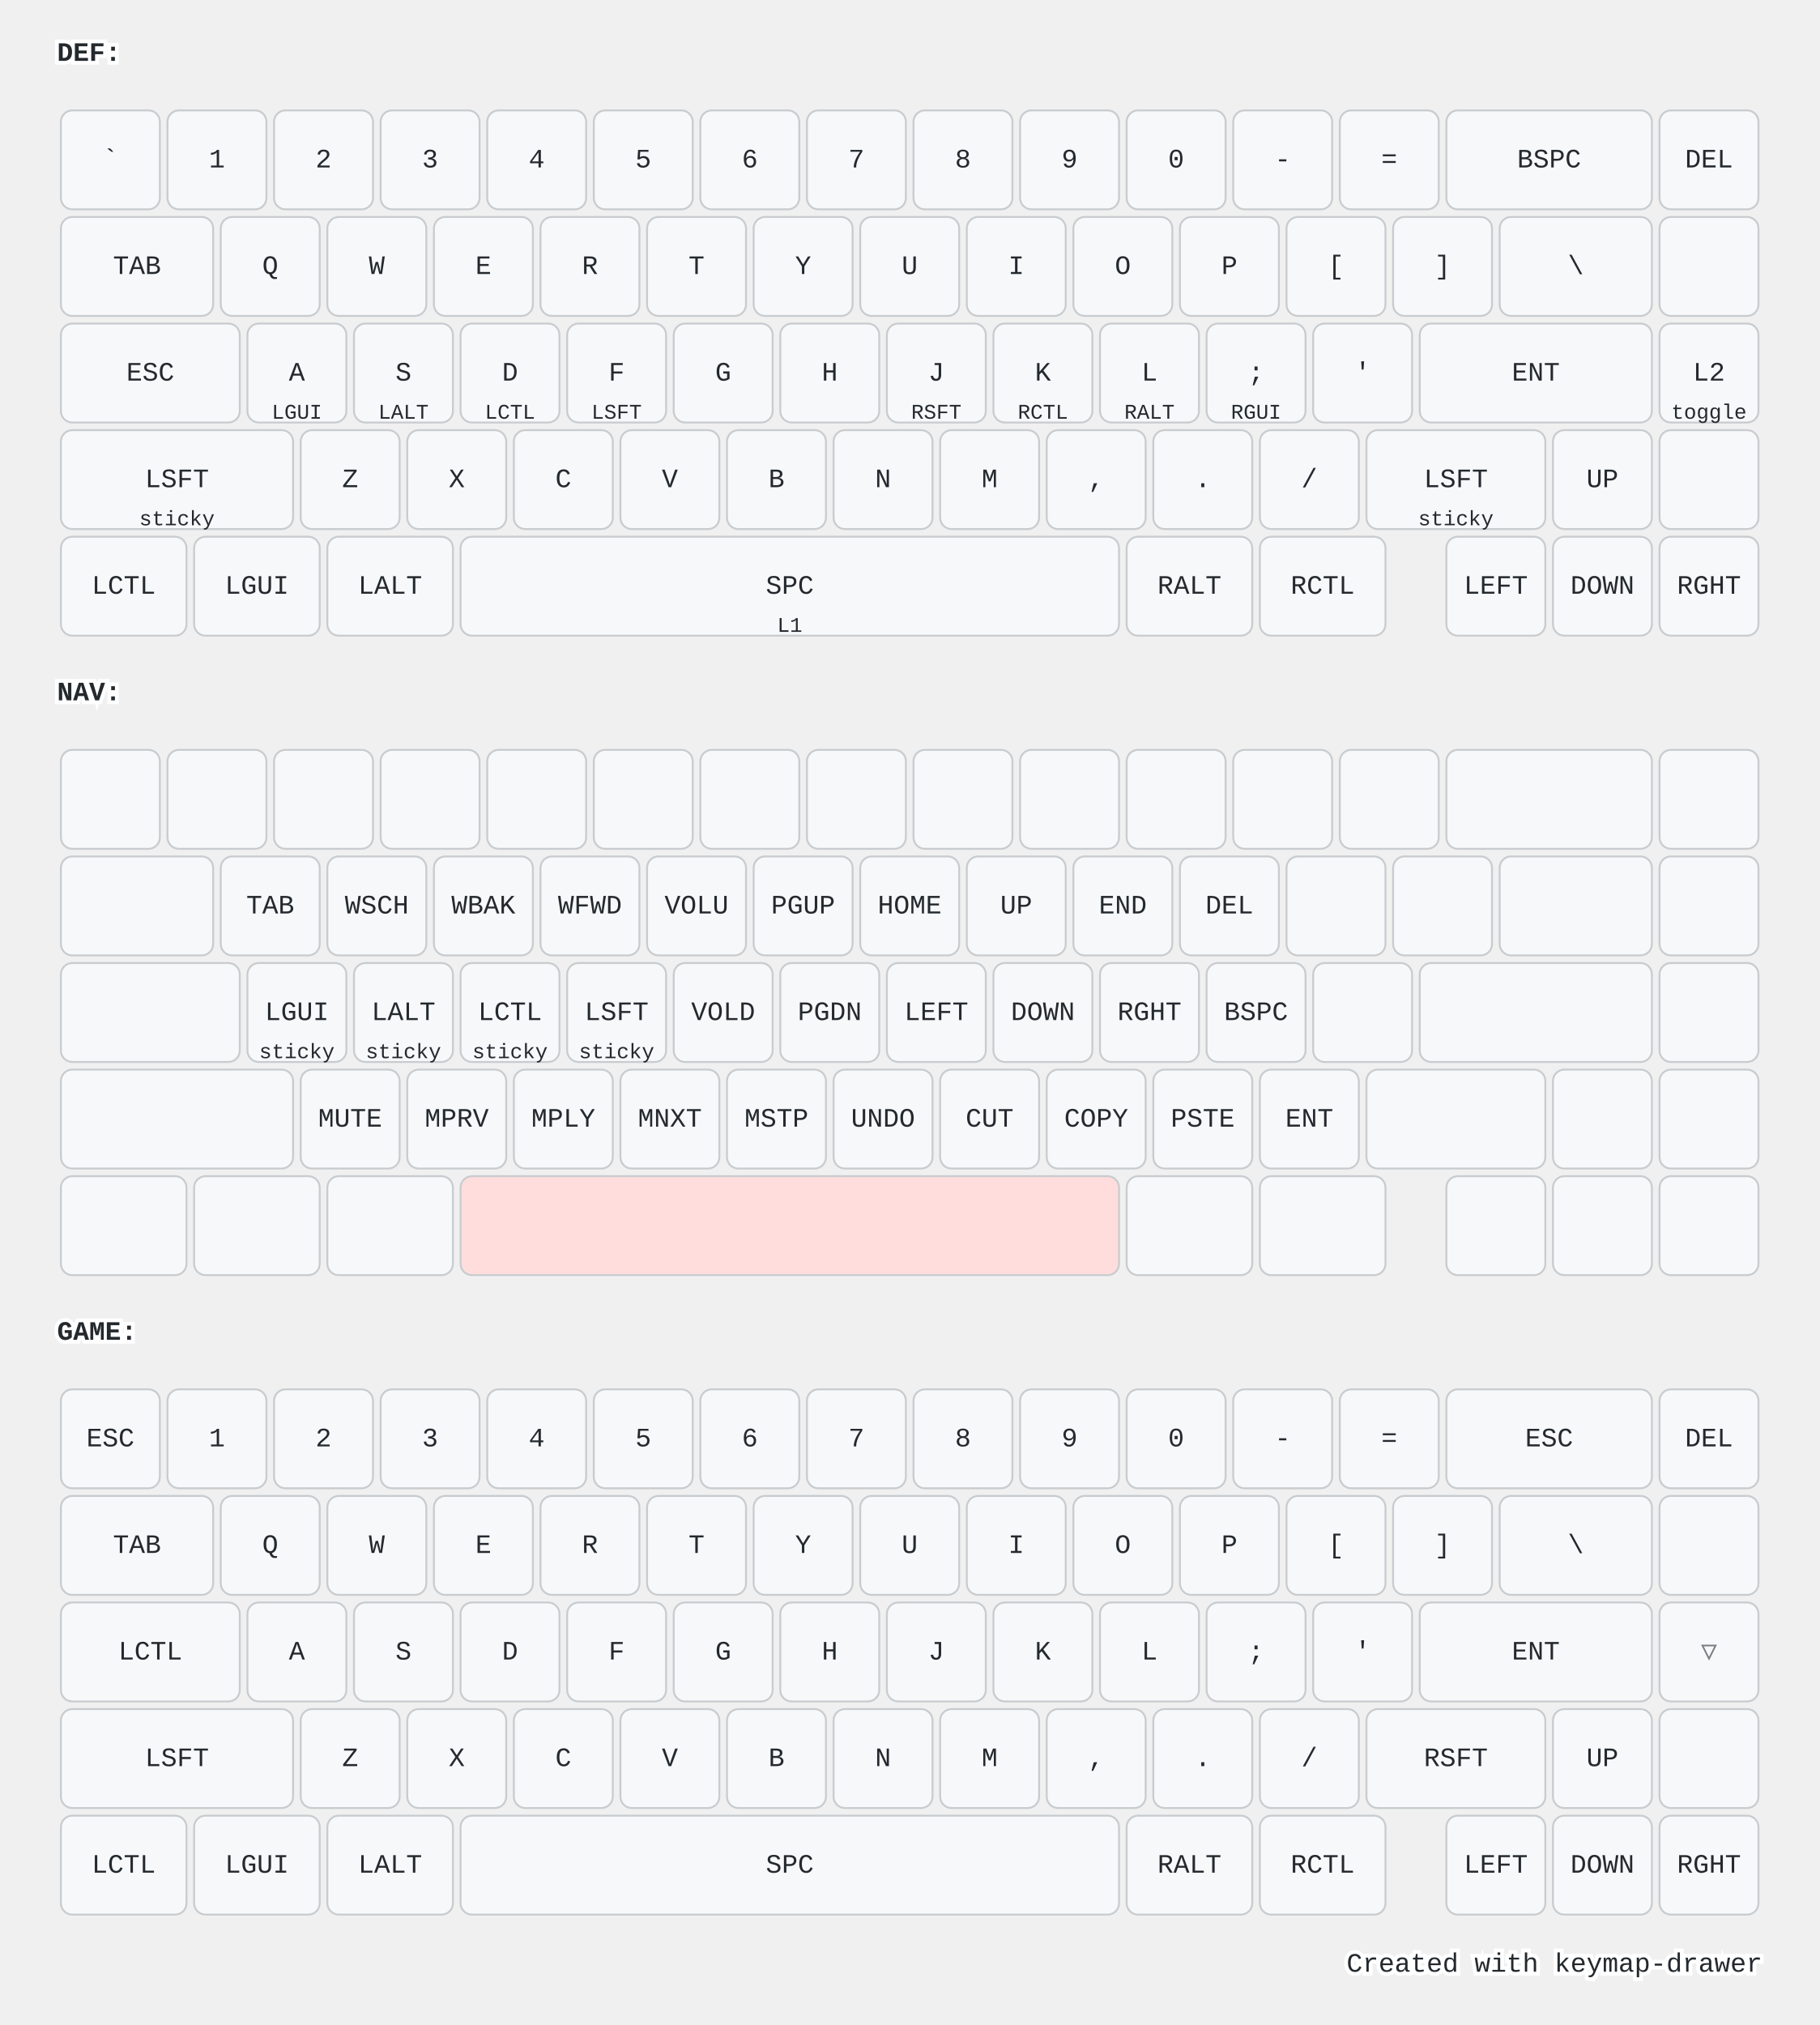
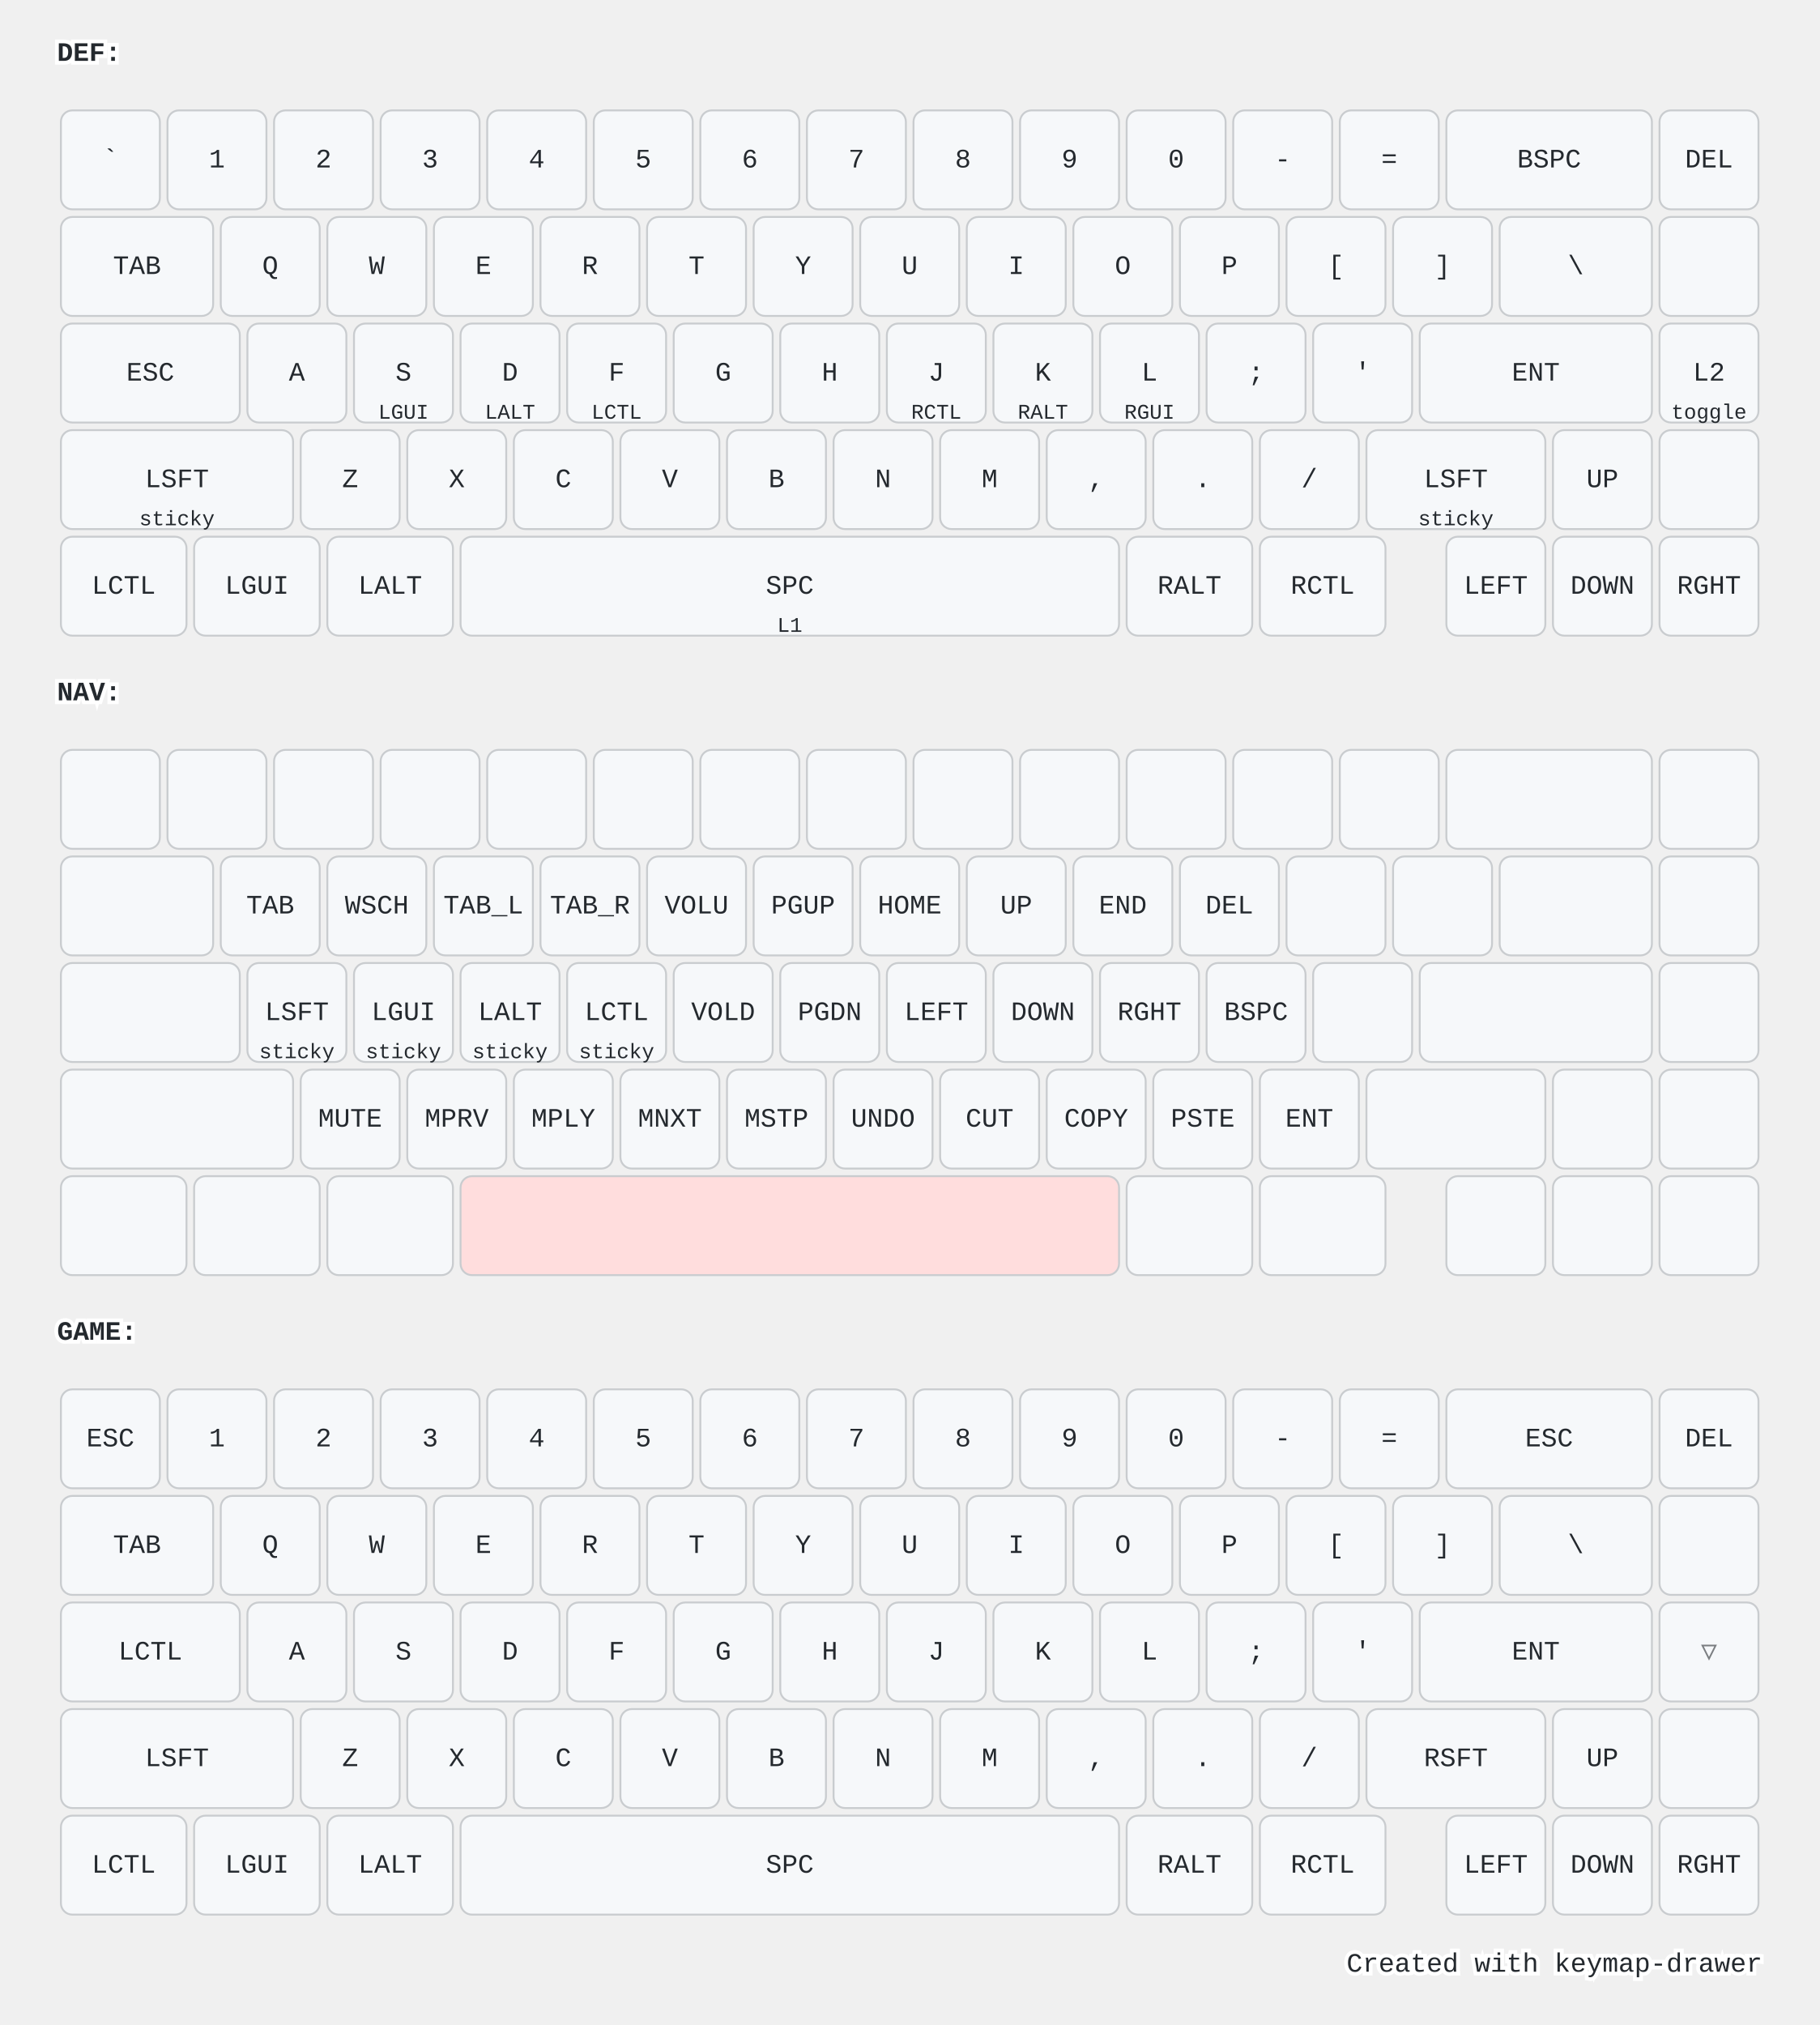
<svg xmlns="http://www.w3.org/2000/svg" width="956" height="1064" viewBox="0 0 956 1064" class="keymap">
  <style>/* inherit to force styles through use tags */
svg path {
    fill: inherit;
}

/* font and background color specifications */
svg.keymap {
    font-family: SFMono-Regular,Consolas,Liberation Mono,Menlo,monospace;
    font-size: 14px;
    font-kerning: normal;
    text-rendering: optimizeLegibility;
    fill: #24292e;
}

/* default key styling */
rect.key {
    fill: #f6f8fa;
}

rect.key, rect.combo {
    stroke: #c9cccf;
    stroke-width: 1;
}

/* default key side styling, only used is draw_key_sides is set */
rect.side {
    filter: brightness(90%);
}

/* color accent for combo boxes */
rect.combo, rect.combo-separate {
    fill: #cdf;
}

/* color accent for held keys */
rect.held, rect.combo.held {
    fill: #fdd;
}

/* color accent for ghost (optional) keys */
rect.ghost, rect.combo.ghost {
    stroke-dasharray: 4, 4;
    stroke-width: 2;
}

text {
    text-anchor: middle;
    dominant-baseline: middle;
}

/* styling for layer labels */
text.label {
    font-weight: bold;
    text-anchor: start;
    stroke: white;
    stroke-width: 4;
    paint-order: stroke;
}

/* styling for optional footer */
text.footer {
    text-anchor: end;
    dominant-baseline: auto;
    stroke: white;
    stroke-width: 4;
    paint-order: stroke;
}

/* styling for combo tap, and key hold/shifted label text */
text.combo, text.hold, text.shifted {
    font-size: 11px;
}

text.hold {
    text-anchor: middle;
    dominant-baseline: auto;
}

text.shifted {
    text-anchor: middle;
    dominant-baseline: hanging;
}

/* styling for hold/shifted label text in combo box */
text.combo.hold, text.combo.shifted {
    font-size: 8px;
}

/* lighter symbol for transparent keys */
text.trans {
    fill: #7b7e81;
}

/* styling for combo dendrons */
path.combo {
    stroke-width: 1;
    stroke: gray;
    fill: none;
}

/* Start Tabler Icons Cleanup */
/* cannot use height/width with glyphs */
.icon-tabler &gt; path {
    fill: inherit;
    stroke: inherit;
    stroke-width: 2;
}
/* hide tabler's default box */
.icon-tabler &gt; path[stroke="none"][fill="none"] {
    visibility: hidden;
}
/* End Tabler Icons Cleanup */

@media (prefers-color-scheme: dark) {
svg.keymap { fill: #d1d6db; }
rect.key { fill: #3f4750; }
rect.key, rect.combo { stroke: #60666c; }
rect.combo, rect.combo-separate { fill: #1f3d7a; }
rect.held, rect.combo.held { fill: #854747; }
text.label, text.footer { stroke: black; }
text.trans { fill: #7e8184; }
path.combo { stroke: #7f7f7f; }

}</style>
  <g transform="translate(30, 0)" class="layer-DEF">
    <text x="0" y="28" class="label">DEF:</text>
    <g transform="translate(0, 56)">
      <g transform="translate(28, 28)" class="key keypos-0">
        <rect rx="6" ry="6" x="-26" y="-26" width="52" height="52" class="key" />
        <text x="0" y="0" class="key tap">`</text>
      </g>
      <g transform="translate(84, 28)" class="key keypos-1">
        <rect rx="6" ry="6" x="-26" y="-26" width="52" height="52" class="key" />
        <text x="0" y="0" class="key tap">1</text>
      </g>
      <g transform="translate(140, 28)" class="key keypos-2">
        <rect rx="6" ry="6" x="-26" y="-26" width="52" height="52" class="key" />
        <text x="0" y="0" class="key tap">2</text>
      </g>
      <g transform="translate(196, 28)" class="key keypos-3">
        <rect rx="6" ry="6" x="-26" y="-26" width="52" height="52" class="key" />
        <text x="0" y="0" class="key tap">3</text>
      </g>
      <g transform="translate(252, 28)" class="key keypos-4">
        <rect rx="6" ry="6" x="-26" y="-26" width="52" height="52" class="key" />
        <text x="0" y="0" class="key tap">4</text>
      </g>
      <g transform="translate(308, 28)" class="key keypos-5">
        <rect rx="6" ry="6" x="-26" y="-26" width="52" height="52" class="key" />
        <text x="0" y="0" class="key tap">5</text>
      </g>
      <g transform="translate(364, 28)" class="key keypos-6">
        <rect rx="6" ry="6" x="-26" y="-26" width="52" height="52" class="key" />
        <text x="0" y="0" class="key tap">6</text>
      </g>
      <g transform="translate(420, 28)" class="key keypos-7">
        <rect rx="6" ry="6" x="-26" y="-26" width="52" height="52" class="key" />
        <text x="0" y="0" class="key tap">7</text>
      </g>
      <g transform="translate(476, 28)" class="key keypos-8">
        <rect rx="6" ry="6" x="-26" y="-26" width="52" height="52" class="key" />
        <text x="0" y="0" class="key tap">8</text>
      </g>
      <g transform="translate(532, 28)" class="key keypos-9">
        <rect rx="6" ry="6" x="-26" y="-26" width="52" height="52" class="key" />
        <text x="0" y="0" class="key tap">9</text>
      </g>
      <g transform="translate(588, 28)" class="key keypos-10">
        <rect rx="6" ry="6" x="-26" y="-26" width="52" height="52" class="key" />
        <text x="0" y="0" class="key tap">0</text>
      </g>
      <g transform="translate(644, 28)" class="key keypos-11">
        <rect rx="6" ry="6" x="-26" y="-26" width="52" height="52" class="key" />
        <text x="0" y="0" class="key tap">-</text>
      </g>
      <g transform="translate(700, 28)" class="key keypos-12">
        <rect rx="6" ry="6" x="-26" y="-26" width="52" height="52" class="key" />
        <text x="0" y="0" class="key tap">=</text>
      </g>
      <g transform="translate(784, 28)" class="key keypos-13">
        <rect rx="6" ry="6" x="-54" y="-26" width="108" height="52" class="key" />
        <text x="0" y="0" class="key tap">BSPC</text>
      </g>
      <g transform="translate(868, 28)" class="key keypos-14">
        <rect rx="6" ry="6" x="-26" y="-26" width="52" height="52" class="key" />
        <text x="0" y="0" class="key tap">DEL</text>
      </g>
      <g transform="translate(42, 84)" class="key keypos-15">
        <rect rx="6" ry="6" x="-40" y="-26" width="80" height="52" class="key" />
        <text x="0" y="0" class="key tap">TAB</text>
      </g>
      <g transform="translate(112, 84)" class="key keypos-16">
        <rect rx="6" ry="6" x="-26" y="-26" width="52" height="52" class="key" />
        <text x="0" y="0" class="key tap">Q</text>
      </g>
      <g transform="translate(168, 84)" class="key keypos-17">
        <rect rx="6" ry="6" x="-26" y="-26" width="52" height="52" class="key" />
        <text x="0" y="0" class="key tap">W</text>
      </g>
      <g transform="translate(224, 84)" class="key keypos-18">
        <rect rx="6" ry="6" x="-26" y="-26" width="52" height="52" class="key" />
        <text x="0" y="0" class="key tap">E</text>
      </g>
      <g transform="translate(280, 84)" class="key keypos-19">
        <rect rx="6" ry="6" x="-26" y="-26" width="52" height="52" class="key" />
        <text x="0" y="0" class="key tap">R</text>
      </g>
      <g transform="translate(336, 84)" class="key keypos-20">
        <rect rx="6" ry="6" x="-26" y="-26" width="52" height="52" class="key" />
        <text x="0" y="0" class="key tap">T</text>
      </g>
      <g transform="translate(392, 84)" class="key keypos-21">
        <rect rx="6" ry="6" x="-26" y="-26" width="52" height="52" class="key" />
        <text x="0" y="0" class="key tap">Y</text>
      </g>
      <g transform="translate(448, 84)" class="key keypos-22">
        <rect rx="6" ry="6" x="-26" y="-26" width="52" height="52" class="key" />
        <text x="0" y="0" class="key tap">U</text>
      </g>
      <g transform="translate(504, 84)" class="key keypos-23">
        <rect rx="6" ry="6" x="-26" y="-26" width="52" height="52" class="key" />
        <text x="0" y="0" class="key tap">I</text>
      </g>
      <g transform="translate(560, 84)" class="key keypos-24">
        <rect rx="6" ry="6" x="-26" y="-26" width="52" height="52" class="key" />
        <text x="0" y="0" class="key tap">O</text>
      </g>
      <g transform="translate(616, 84)" class="key keypos-25">
        <rect rx="6" ry="6" x="-26" y="-26" width="52" height="52" class="key" />
        <text x="0" y="0" class="key tap">P</text>
      </g>
      <g transform="translate(672, 84)" class="key keypos-26">
        <rect rx="6" ry="6" x="-26" y="-26" width="52" height="52" class="key" />
        <text x="0" y="0" class="key tap">[</text>
      </g>
      <g transform="translate(728, 84)" class="key keypos-27">
        <rect rx="6" ry="6" x="-26" y="-26" width="52" height="52" class="key" />
        <text x="0" y="0" class="key tap">]</text>
      </g>
      <g transform="translate(798, 84)" class="key keypos-28">
        <rect rx="6" ry="6" x="-40" y="-26" width="80" height="52" class="key" />
        <text x="0" y="0" class="key tap">\</text>
      </g>
      <g transform="translate(868, 84)" class="key keypos-29">
        <rect rx="6" ry="6" x="-26" y="-26" width="52" height="52" class="key" />
      </g>
      <g transform="translate(49, 140)" class="key keypos-30">
        <rect rx="6" ry="6" x="-47" y="-26" width="94" height="52" class="key" />
        <text x="0" y="0" class="key tap">ESC</text>
      </g>
      <g transform="translate(126, 140)" class="key keypos-31">
        <rect rx="6" ry="6" x="-26" y="-26" width="52" height="52" class="key" />
        <text x="0" y="0" class="key tap">A</text>
+       </g>
+       <g transform="translate(182, 140)" class="key keypos-32">
+         <rect rx="6" ry="6" x="-26" y="-26" width="52" height="52" class="key" />
+         <text x="0" y="0" class="key tap">S</text>
        <text x="0" y="24" class="key hold">LGUI</text>
      </g>
-       <g transform="translate(182, 140)" class="key keypos-32">
-         <rect rx="6" ry="6" x="-26" y="-26" width="52" height="52" class="key" />
-         <text x="0" y="0" class="key tap">S</text>
+       <g transform="translate(238, 140)" class="key keypos-33">
+         <rect rx="6" ry="6" x="-26" y="-26" width="52" height="52" class="key" />
+         <text x="0" y="0" class="key tap">D</text>
        <text x="0" y="24" class="key hold">LALT</text>
      </g>
-       <g transform="translate(238, 140)" class="key keypos-33">
-         <rect rx="6" ry="6" x="-26" y="-26" width="52" height="52" class="key" />
-         <text x="0" y="0" class="key tap">D</text>
+       <g transform="translate(294, 140)" class="key keypos-34">
+         <rect rx="6" ry="6" x="-26" y="-26" width="52" height="52" class="key" />
+         <text x="0" y="0" class="key tap">F</text>
        <text x="0" y="24" class="key hold">LCTL</text>
      </g>
-       <g transform="translate(294, 140)" class="key keypos-34">
-         <rect rx="6" ry="6" x="-26" y="-26" width="52" height="52" class="key" />
-         <text x="0" y="0" class="key tap">F</text>
-         <text x="0" y="24" class="key hold">LSFT</text>
-       </g>
      <g transform="translate(350, 140)" class="key keypos-35">
        <rect rx="6" ry="6" x="-26" y="-26" width="52" height="52" class="key" />
        <text x="0" y="0" class="key tap">G</text>
      </g>
      <g transform="translate(406, 140)" class="key keypos-36">
        <rect rx="6" ry="6" x="-26" y="-26" width="52" height="52" class="key" />
        <text x="0" y="0" class="key tap">H</text>
      </g>
      <g transform="translate(462, 140)" class="key keypos-37">
        <rect rx="6" ry="6" x="-26" y="-26" width="52" height="52" class="key" />
        <text x="0" y="0" class="key tap">J</text>
-         <text x="0" y="24" class="key hold">RSFT</text>
+         <text x="0" y="24" class="key hold">RCTL</text>
      </g>
      <g transform="translate(518, 140)" class="key keypos-38">
        <rect rx="6" ry="6" x="-26" y="-26" width="52" height="52" class="key" />
        <text x="0" y="0" class="key tap">K</text>
-         <text x="0" y="24" class="key hold">RCTL</text>
+         <text x="0" y="24" class="key hold">RALT</text>
      </g>
      <g transform="translate(574, 140)" class="key keypos-39">
        <rect rx="6" ry="6" x="-26" y="-26" width="52" height="52" class="key" />
        <text x="0" y="0" class="key tap">L</text>
-         <text x="0" y="24" class="key hold">RALT</text>
+         <text x="0" y="24" class="key hold">RGUI</text>
      </g>
      <g transform="translate(630, 140)" class="key keypos-40">
        <rect rx="6" ry="6" x="-26" y="-26" width="52" height="52" class="key" />
        <text x="0" y="0" class="key tap">;</text>
-         <text x="0" y="24" class="key hold">RGUI</text>
      </g>
      <g transform="translate(686, 140)" class="key keypos-41">
        <rect rx="6" ry="6" x="-26" y="-26" width="52" height="52" class="key" />
        <text x="0" y="0" class="key tap">'</text>
      </g>
      <g transform="translate(777, 140)" class="key keypos-42">
        <rect rx="6" ry="6" x="-61" y="-26" width="122" height="52" class="key" />
        <text x="0" y="0" class="key tap">ENT</text>
      </g>
      <g transform="translate(868, 140)" class="key keypos-43">
        <rect rx="6" ry="6" x="-26" y="-26" width="52" height="52" class="key" />
        <text x="0" y="0" class="key tap">L2</text>
        <text x="0" y="24" class="key hold">toggle</text>
      </g>
      <g transform="translate(63, 196)" class="key keypos-44">
        <rect rx="6" ry="6" x="-61" y="-26" width="122" height="52" class="key" />
        <text x="0" y="0" class="key tap">LSFT</text>
        <text x="0" y="24" class="key hold">sticky</text>
      </g>
      <g transform="translate(154, 196)" class="key keypos-45">
        <rect rx="6" ry="6" x="-26" y="-26" width="52" height="52" class="key" />
        <text x="0" y="0" class="key tap">Z</text>
      </g>
      <g transform="translate(210, 196)" class="key keypos-46">
        <rect rx="6" ry="6" x="-26" y="-26" width="52" height="52" class="key" />
        <text x="0" y="0" class="key tap">X</text>
      </g>
      <g transform="translate(266, 196)" class="key keypos-47">
        <rect rx="6" ry="6" x="-26" y="-26" width="52" height="52" class="key" />
        <text x="0" y="0" class="key tap">C</text>
      </g>
      <g transform="translate(322, 196)" class="key keypos-48">
        <rect rx="6" ry="6" x="-26" y="-26" width="52" height="52" class="key" />
        <text x="0" y="0" class="key tap">V</text>
      </g>
      <g transform="translate(378, 196)" class="key keypos-49">
        <rect rx="6" ry="6" x="-26" y="-26" width="52" height="52" class="key" />
        <text x="0" y="0" class="key tap">B</text>
      </g>
      <g transform="translate(434, 196)" class="key keypos-50">
        <rect rx="6" ry="6" x="-26" y="-26" width="52" height="52" class="key" />
        <text x="0" y="0" class="key tap">N</text>
      </g>
      <g transform="translate(490, 196)" class="key keypos-51">
        <rect rx="6" ry="6" x="-26" y="-26" width="52" height="52" class="key" />
        <text x="0" y="0" class="key tap">M</text>
      </g>
      <g transform="translate(546, 196)" class="key keypos-52">
        <rect rx="6" ry="6" x="-26" y="-26" width="52" height="52" class="key" />
        <text x="0" y="0" class="key tap">,</text>
      </g>
      <g transform="translate(602, 196)" class="key keypos-53">
        <rect rx="6" ry="6" x="-26" y="-26" width="52" height="52" class="key" />
        <text x="0" y="0" class="key tap">.</text>
      </g>
      <g transform="translate(658, 196)" class="key keypos-54">
        <rect rx="6" ry="6" x="-26" y="-26" width="52" height="52" class="key" />
        <text x="0" y="0" class="key tap">/</text>
      </g>
      <g transform="translate(735, 196)" class="key keypos-55">
        <rect rx="6" ry="6" x="-47" y="-26" width="94" height="52" class="key" />
        <text x="0" y="0" class="key tap">LSFT</text>
        <text x="0" y="24" class="key hold">sticky</text>
      </g>
      <g transform="translate(812, 196)" class="key keypos-56">
        <rect rx="6" ry="6" x="-26" y="-26" width="52" height="52" class="key" />
        <text x="0" y="0" class="key tap">UP</text>
      </g>
      <g transform="translate(868, 196)" class="key keypos-57">
        <rect rx="6" ry="6" x="-26" y="-26" width="52" height="52" class="key" />
      </g>
      <g transform="translate(35, 252)" class="key keypos-58">
        <rect rx="6" ry="6" x="-33" y="-26" width="66" height="52" class="key" />
        <text x="0" y="0" class="key tap">LCTL</text>
      </g>
      <g transform="translate(105, 252)" class="key keypos-59">
        <rect rx="6" ry="6" x="-33" y="-26" width="66" height="52" class="key" />
        <text x="0" y="0" class="key tap">LGUI</text>
      </g>
      <g transform="translate(175, 252)" class="key keypos-60">
        <rect rx="6" ry="6" x="-33" y="-26" width="66" height="52" class="key" />
        <text x="0" y="0" class="key tap">LALT</text>
      </g>
      <g transform="translate(385, 252)" class="key keypos-61">
        <rect rx="6" ry="6" x="-173" y="-26" width="346" height="52" class="key" />
        <text x="0" y="0" class="key tap">SPC</text>
        <text x="0" y="24" class="key hold">L1</text>
      </g>
      <g transform="translate(595, 252)" class="key keypos-62">
        <rect rx="6" ry="6" x="-33" y="-26" width="66" height="52" class="key" />
        <text x="0" y="0" class="key tap">RALT</text>
      </g>
      <g transform="translate(665, 252)" class="key keypos-63">
        <rect rx="6" ry="6" x="-33" y="-26" width="66" height="52" class="key" />
        <text x="0" y="0" class="key tap">RCTL</text>
      </g>
      <g transform="translate(756, 252)" class="key keypos-64">
        <rect rx="6" ry="6" x="-26" y="-26" width="52" height="52" class="key" />
        <text x="0" y="0" class="key tap">LEFT</text>
      </g>
      <g transform="translate(812, 252)" class="key keypos-65">
        <rect rx="6" ry="6" x="-26" y="-26" width="52" height="52" class="key" />
        <text x="0" y="0" class="key tap">DOWN</text>
      </g>
      <g transform="translate(868, 252)" class="key keypos-66">
        <rect rx="6" ry="6" x="-26" y="-26" width="52" height="52" class="key" />
        <text x="0" y="0" class="key tap">RGHT</text>
      </g>
    </g>
  </g>
  <g transform="translate(30, 336)" class="layer-NAV">
    <text x="0" y="28" class="label">NAV:</text>
    <g transform="translate(0, 56)">
      <g transform="translate(28, 28)" class="key keypos-0">
        <rect rx="6" ry="6" x="-26" y="-26" width="52" height="52" class="key" />
      </g>
      <g transform="translate(84, 28)" class="key keypos-1">
        <rect rx="6" ry="6" x="-26" y="-26" width="52" height="52" class="key" />
      </g>
      <g transform="translate(140, 28)" class="key keypos-2">
        <rect rx="6" ry="6" x="-26" y="-26" width="52" height="52" class="key" />
      </g>
      <g transform="translate(196, 28)" class="key keypos-3">
        <rect rx="6" ry="6" x="-26" y="-26" width="52" height="52" class="key" />
      </g>
      <g transform="translate(252, 28)" class="key keypos-4">
        <rect rx="6" ry="6" x="-26" y="-26" width="52" height="52" class="key" />
      </g>
      <g transform="translate(308, 28)" class="key keypos-5">
        <rect rx="6" ry="6" x="-26" y="-26" width="52" height="52" class="key" />
      </g>
      <g transform="translate(364, 28)" class="key keypos-6">
        <rect rx="6" ry="6" x="-26" y="-26" width="52" height="52" class="key" />
      </g>
      <g transform="translate(420, 28)" class="key keypos-7">
        <rect rx="6" ry="6" x="-26" y="-26" width="52" height="52" class="key" />
      </g>
      <g transform="translate(476, 28)" class="key keypos-8">
        <rect rx="6" ry="6" x="-26" y="-26" width="52" height="52" class="key" />
      </g>
      <g transform="translate(532, 28)" class="key keypos-9">
        <rect rx="6" ry="6" x="-26" y="-26" width="52" height="52" class="key" />
      </g>
      <g transform="translate(588, 28)" class="key keypos-10">
        <rect rx="6" ry="6" x="-26" y="-26" width="52" height="52" class="key" />
      </g>
      <g transform="translate(644, 28)" class="key keypos-11">
        <rect rx="6" ry="6" x="-26" y="-26" width="52" height="52" class="key" />
      </g>
      <g transform="translate(700, 28)" class="key keypos-12">
        <rect rx="6" ry="6" x="-26" y="-26" width="52" height="52" class="key" />
      </g>
      <g transform="translate(784, 28)" class="key keypos-13">
        <rect rx="6" ry="6" x="-54" y="-26" width="108" height="52" class="key" />
      </g>
      <g transform="translate(868, 28)" class="key keypos-14">
        <rect rx="6" ry="6" x="-26" y="-26" width="52" height="52" class="key" />
      </g>
      <g transform="translate(42, 84)" class="key keypos-15">
        <rect rx="6" ry="6" x="-40" y="-26" width="80" height="52" class="key" />
      </g>
      <g transform="translate(112, 84)" class="key keypos-16">
        <rect rx="6" ry="6" x="-26" y="-26" width="52" height="52" class="key" />
        <text x="0" y="0" class="key tap">TAB</text>
      </g>
      <g transform="translate(168, 84)" class="key keypos-17">
        <rect rx="6" ry="6" x="-26" y="-26" width="52" height="52" class="key" />
        <text x="0" y="0" class="key tap">WSCH</text>
      </g>
      <g transform="translate(224, 84)" class="key keypos-18">
        <rect rx="6" ry="6" x="-26" y="-26" width="52" height="52" class="key" />
-         <text x="0" y="0" class="key tap">WBAK</text>
+         <text x="0" y="0" class="key tap">TAB_L</text>
      </g>
      <g transform="translate(280, 84)" class="key keypos-19">
        <rect rx="6" ry="6" x="-26" y="-26" width="52" height="52" class="key" />
-         <text x="0" y="0" class="key tap">WFWD</text>
+         <text x="0" y="0" class="key tap">TAB_R</text>
      </g>
      <g transform="translate(336, 84)" class="key keypos-20">
        <rect rx="6" ry="6" x="-26" y="-26" width="52" height="52" class="key" />
        <text x="0" y="0" class="key tap">VOLU</text>
      </g>
      <g transform="translate(392, 84)" class="key keypos-21">
        <rect rx="6" ry="6" x="-26" y="-26" width="52" height="52" class="key" />
        <text x="0" y="0" class="key tap">PGUP</text>
      </g>
      <g transform="translate(448, 84)" class="key keypos-22">
        <rect rx="6" ry="6" x="-26" y="-26" width="52" height="52" class="key" />
        <text x="0" y="0" class="key tap">HOME</text>
      </g>
      <g transform="translate(504, 84)" class="key keypos-23">
        <rect rx="6" ry="6" x="-26" y="-26" width="52" height="52" class="key" />
        <text x="0" y="0" class="key tap">UP</text>
      </g>
      <g transform="translate(560, 84)" class="key keypos-24">
        <rect rx="6" ry="6" x="-26" y="-26" width="52" height="52" class="key" />
        <text x="0" y="0" class="key tap">END</text>
      </g>
      <g transform="translate(616, 84)" class="key keypos-25">
        <rect rx="6" ry="6" x="-26" y="-26" width="52" height="52" class="key" />
        <text x="0" y="0" class="key tap">DEL</text>
      </g>
      <g transform="translate(672, 84)" class="key keypos-26">
        <rect rx="6" ry="6" x="-26" y="-26" width="52" height="52" class="key" />
      </g>
      <g transform="translate(728, 84)" class="key keypos-27">
        <rect rx="6" ry="6" x="-26" y="-26" width="52" height="52" class="key" />
      </g>
      <g transform="translate(798, 84)" class="key keypos-28">
        <rect rx="6" ry="6" x="-40" y="-26" width="80" height="52" class="key" />
      </g>
      <g transform="translate(868, 84)" class="key keypos-29">
        <rect rx="6" ry="6" x="-26" y="-26" width="52" height="52" class="key" />
      </g>
      <g transform="translate(49, 140)" class="key keypos-30">
        <rect rx="6" ry="6" x="-47" y="-26" width="94" height="52" class="key" />
      </g>
      <g transform="translate(126, 140)" class="key keypos-31">
        <rect rx="6" ry="6" x="-26" y="-26" width="52" height="52" class="key" />
+         <text x="0" y="0" class="key tap">LSFT</text>
+         <text x="0" y="24" class="key hold">sticky</text>
+       </g>
+       <g transform="translate(182, 140)" class="key keypos-32">
+         <rect rx="6" ry="6" x="-26" y="-26" width="52" height="52" class="key" />
        <text x="0" y="0" class="key tap">LGUI</text>
        <text x="0" y="24" class="key hold">sticky</text>
      </g>
-       <g transform="translate(182, 140)" class="key keypos-32">
+       <g transform="translate(238, 140)" class="key keypos-33">
        <rect rx="6" ry="6" x="-26" y="-26" width="52" height="52" class="key" />
        <text x="0" y="0" class="key tap">LALT</text>
        <text x="0" y="24" class="key hold">sticky</text>
      </g>
-       <g transform="translate(238, 140)" class="key keypos-33">
+       <g transform="translate(294, 140)" class="key keypos-34">
        <rect rx="6" ry="6" x="-26" y="-26" width="52" height="52" class="key" />
        <text x="0" y="0" class="key tap">LCTL</text>
-         <text x="0" y="24" class="key hold">sticky</text>
-       </g>
-       <g transform="translate(294, 140)" class="key keypos-34">
-         <rect rx="6" ry="6" x="-26" y="-26" width="52" height="52" class="key" />
-         <text x="0" y="0" class="key tap">LSFT</text>
        <text x="0" y="24" class="key hold">sticky</text>
      </g>
      <g transform="translate(350, 140)" class="key keypos-35">
        <rect rx="6" ry="6" x="-26" y="-26" width="52" height="52" class="key" />
        <text x="0" y="0" class="key tap">VOLD</text>
      </g>
      <g transform="translate(406, 140)" class="key keypos-36">
        <rect rx="6" ry="6" x="-26" y="-26" width="52" height="52" class="key" />
        <text x="0" y="0" class="key tap">PGDN</text>
      </g>
      <g transform="translate(462, 140)" class="key keypos-37">
        <rect rx="6" ry="6" x="-26" y="-26" width="52" height="52" class="key" />
        <text x="0" y="0" class="key tap">LEFT</text>
      </g>
      <g transform="translate(518, 140)" class="key keypos-38">
        <rect rx="6" ry="6" x="-26" y="-26" width="52" height="52" class="key" />
        <text x="0" y="0" class="key tap">DOWN</text>
      </g>
      <g transform="translate(574, 140)" class="key keypos-39">
        <rect rx="6" ry="6" x="-26" y="-26" width="52" height="52" class="key" />
        <text x="0" y="0" class="key tap">RGHT</text>
      </g>
      <g transform="translate(630, 140)" class="key keypos-40">
        <rect rx="6" ry="6" x="-26" y="-26" width="52" height="52" class="key" />
        <text x="0" y="0" class="key tap">BSPC</text>
      </g>
      <g transform="translate(686, 140)" class="key keypos-41">
        <rect rx="6" ry="6" x="-26" y="-26" width="52" height="52" class="key" />
      </g>
      <g transform="translate(777, 140)" class="key keypos-42">
        <rect rx="6" ry="6" x="-61" y="-26" width="122" height="52" class="key" />
      </g>
      <g transform="translate(868, 140)" class="key keypos-43">
        <rect rx="6" ry="6" x="-26" y="-26" width="52" height="52" class="key" />
      </g>
      <g transform="translate(63, 196)" class="key keypos-44">
        <rect rx="6" ry="6" x="-61" y="-26" width="122" height="52" class="key" />
      </g>
      <g transform="translate(154, 196)" class="key keypos-45">
        <rect rx="6" ry="6" x="-26" y="-26" width="52" height="52" class="key" />
        <text x="0" y="0" class="key tap">MUTE</text>
      </g>
      <g transform="translate(210, 196)" class="key keypos-46">
        <rect rx="6" ry="6" x="-26" y="-26" width="52" height="52" class="key" />
        <text x="0" y="0" class="key tap">MPRV</text>
      </g>
      <g transform="translate(266, 196)" class="key keypos-47">
        <rect rx="6" ry="6" x="-26" y="-26" width="52" height="52" class="key" />
        <text x="0" y="0" class="key tap">MPLY</text>
      </g>
      <g transform="translate(322, 196)" class="key keypos-48">
        <rect rx="6" ry="6" x="-26" y="-26" width="52" height="52" class="key" />
        <text x="0" y="0" class="key tap">MNXT</text>
      </g>
      <g transform="translate(378, 196)" class="key keypos-49">
        <rect rx="6" ry="6" x="-26" y="-26" width="52" height="52" class="key" />
        <text x="0" y="0" class="key tap">MSTP</text>
      </g>
      <g transform="translate(434, 196)" class="key keypos-50">
        <rect rx="6" ry="6" x="-26" y="-26" width="52" height="52" class="key" />
        <text x="0" y="0" class="key tap">UNDO</text>
      </g>
      <g transform="translate(490, 196)" class="key keypos-51">
        <rect rx="6" ry="6" x="-26" y="-26" width="52" height="52" class="key" />
        <text x="0" y="0" class="key tap">CUT</text>
      </g>
      <g transform="translate(546, 196)" class="key keypos-52">
        <rect rx="6" ry="6" x="-26" y="-26" width="52" height="52" class="key" />
        <text x="0" y="0" class="key tap">COPY</text>
      </g>
      <g transform="translate(602, 196)" class="key keypos-53">
        <rect rx="6" ry="6" x="-26" y="-26" width="52" height="52" class="key" />
        <text x="0" y="0" class="key tap">PSTE</text>
      </g>
      <g transform="translate(658, 196)" class="key keypos-54">
        <rect rx="6" ry="6" x="-26" y="-26" width="52" height="52" class="key" />
        <text x="0" y="0" class="key tap">ENT</text>
      </g>
      <g transform="translate(735, 196)" class="key keypos-55">
        <rect rx="6" ry="6" x="-47" y="-26" width="94" height="52" class="key" />
      </g>
      <g transform="translate(812, 196)" class="key keypos-56">
        <rect rx="6" ry="6" x="-26" y="-26" width="52" height="52" class="key" />
      </g>
      <g transform="translate(868, 196)" class="key keypos-57">
        <rect rx="6" ry="6" x="-26" y="-26" width="52" height="52" class="key" />
      </g>
      <g transform="translate(35, 252)" class="key keypos-58">
        <rect rx="6" ry="6" x="-33" y="-26" width="66" height="52" class="key" />
      </g>
      <g transform="translate(105, 252)" class="key keypos-59">
        <rect rx="6" ry="6" x="-33" y="-26" width="66" height="52" class="key" />
      </g>
      <g transform="translate(175, 252)" class="key keypos-60">
        <rect rx="6" ry="6" x="-33" y="-26" width="66" height="52" class="key" />
      </g>
      <g transform="translate(385, 252)" class="key held keypos-61">
        <rect rx="6" ry="6" x="-173" y="-26" width="346" height="52" class="key held" />
      </g>
      <g transform="translate(595, 252)" class="key keypos-62">
        <rect rx="6" ry="6" x="-33" y="-26" width="66" height="52" class="key" />
      </g>
      <g transform="translate(665, 252)" class="key keypos-63">
        <rect rx="6" ry="6" x="-33" y="-26" width="66" height="52" class="key" />
      </g>
      <g transform="translate(756, 252)" class="key keypos-64">
        <rect rx="6" ry="6" x="-26" y="-26" width="52" height="52" class="key" />
      </g>
      <g transform="translate(812, 252)" class="key keypos-65">
        <rect rx="6" ry="6" x="-26" y="-26" width="52" height="52" class="key" />
      </g>
      <g transform="translate(868, 252)" class="key keypos-66">
        <rect rx="6" ry="6" x="-26" y="-26" width="52" height="52" class="key" />
      </g>
    </g>
  </g>
  <g transform="translate(30, 672)" class="layer-GAME">
    <text x="0" y="28" class="label">GAME:</text>
    <g transform="translate(0, 56)">
      <g transform="translate(28, 28)" class="key keypos-0">
        <rect rx="6" ry="6" x="-26" y="-26" width="52" height="52" class="key" />
        <text x="0" y="0" class="key tap">ESC</text>
      </g>
      <g transform="translate(84, 28)" class="key keypos-1">
        <rect rx="6" ry="6" x="-26" y="-26" width="52" height="52" class="key" />
        <text x="0" y="0" class="key tap">1</text>
      </g>
      <g transform="translate(140, 28)" class="key keypos-2">
        <rect rx="6" ry="6" x="-26" y="-26" width="52" height="52" class="key" />
        <text x="0" y="0" class="key tap">2</text>
      </g>
      <g transform="translate(196, 28)" class="key keypos-3">
        <rect rx="6" ry="6" x="-26" y="-26" width="52" height="52" class="key" />
        <text x="0" y="0" class="key tap">3</text>
      </g>
      <g transform="translate(252, 28)" class="key keypos-4">
        <rect rx="6" ry="6" x="-26" y="-26" width="52" height="52" class="key" />
        <text x="0" y="0" class="key tap">4</text>
      </g>
      <g transform="translate(308, 28)" class="key keypos-5">
        <rect rx="6" ry="6" x="-26" y="-26" width="52" height="52" class="key" />
        <text x="0" y="0" class="key tap">5</text>
      </g>
      <g transform="translate(364, 28)" class="key keypos-6">
        <rect rx="6" ry="6" x="-26" y="-26" width="52" height="52" class="key" />
        <text x="0" y="0" class="key tap">6</text>
      </g>
      <g transform="translate(420, 28)" class="key keypos-7">
        <rect rx="6" ry="6" x="-26" y="-26" width="52" height="52" class="key" />
        <text x="0" y="0" class="key tap">7</text>
      </g>
      <g transform="translate(476, 28)" class="key keypos-8">
        <rect rx="6" ry="6" x="-26" y="-26" width="52" height="52" class="key" />
        <text x="0" y="0" class="key tap">8</text>
      </g>
      <g transform="translate(532, 28)" class="key keypos-9">
        <rect rx="6" ry="6" x="-26" y="-26" width="52" height="52" class="key" />
        <text x="0" y="0" class="key tap">9</text>
      </g>
      <g transform="translate(588, 28)" class="key keypos-10">
        <rect rx="6" ry="6" x="-26" y="-26" width="52" height="52" class="key" />
        <text x="0" y="0" class="key tap">0</text>
      </g>
      <g transform="translate(644, 28)" class="key keypos-11">
        <rect rx="6" ry="6" x="-26" y="-26" width="52" height="52" class="key" />
        <text x="0" y="0" class="key tap">-</text>
      </g>
      <g transform="translate(700, 28)" class="key keypos-12">
        <rect rx="6" ry="6" x="-26" y="-26" width="52" height="52" class="key" />
        <text x="0" y="0" class="key tap">=</text>
      </g>
      <g transform="translate(784, 28)" class="key keypos-13">
        <rect rx="6" ry="6" x="-54" y="-26" width="108" height="52" class="key" />
        <text x="0" y="0" class="key tap">ESC</text>
      </g>
      <g transform="translate(868, 28)" class="key keypos-14">
        <rect rx="6" ry="6" x="-26" y="-26" width="52" height="52" class="key" />
        <text x="0" y="0" class="key tap">DEL</text>
      </g>
      <g transform="translate(42, 84)" class="key keypos-15">
        <rect rx="6" ry="6" x="-40" y="-26" width="80" height="52" class="key" />
        <text x="0" y="0" class="key tap">TAB</text>
      </g>
      <g transform="translate(112, 84)" class="key keypos-16">
        <rect rx="6" ry="6" x="-26" y="-26" width="52" height="52" class="key" />
        <text x="0" y="0" class="key tap">Q</text>
      </g>
      <g transform="translate(168, 84)" class="key keypos-17">
        <rect rx="6" ry="6" x="-26" y="-26" width="52" height="52" class="key" />
        <text x="0" y="0" class="key tap">W</text>
      </g>
      <g transform="translate(224, 84)" class="key keypos-18">
        <rect rx="6" ry="6" x="-26" y="-26" width="52" height="52" class="key" />
        <text x="0" y="0" class="key tap">E</text>
      </g>
      <g transform="translate(280, 84)" class="key keypos-19">
        <rect rx="6" ry="6" x="-26" y="-26" width="52" height="52" class="key" />
        <text x="0" y="0" class="key tap">R</text>
      </g>
      <g transform="translate(336, 84)" class="key keypos-20">
        <rect rx="6" ry="6" x="-26" y="-26" width="52" height="52" class="key" />
        <text x="0" y="0" class="key tap">T</text>
      </g>
      <g transform="translate(392, 84)" class="key keypos-21">
        <rect rx="6" ry="6" x="-26" y="-26" width="52" height="52" class="key" />
        <text x="0" y="0" class="key tap">Y</text>
      </g>
      <g transform="translate(448, 84)" class="key keypos-22">
        <rect rx="6" ry="6" x="-26" y="-26" width="52" height="52" class="key" />
        <text x="0" y="0" class="key tap">U</text>
      </g>
      <g transform="translate(504, 84)" class="key keypos-23">
        <rect rx="6" ry="6" x="-26" y="-26" width="52" height="52" class="key" />
        <text x="0" y="0" class="key tap">I</text>
      </g>
      <g transform="translate(560, 84)" class="key keypos-24">
        <rect rx="6" ry="6" x="-26" y="-26" width="52" height="52" class="key" />
        <text x="0" y="0" class="key tap">O</text>
      </g>
      <g transform="translate(616, 84)" class="key keypos-25">
        <rect rx="6" ry="6" x="-26" y="-26" width="52" height="52" class="key" />
        <text x="0" y="0" class="key tap">P</text>
      </g>
      <g transform="translate(672, 84)" class="key keypos-26">
        <rect rx="6" ry="6" x="-26" y="-26" width="52" height="52" class="key" />
        <text x="0" y="0" class="key tap">[</text>
      </g>
      <g transform="translate(728, 84)" class="key keypos-27">
        <rect rx="6" ry="6" x="-26" y="-26" width="52" height="52" class="key" />
        <text x="0" y="0" class="key tap">]</text>
      </g>
      <g transform="translate(798, 84)" class="key keypos-28">
        <rect rx="6" ry="6" x="-40" y="-26" width="80" height="52" class="key" />
        <text x="0" y="0" class="key tap">\</text>
      </g>
      <g transform="translate(868, 84)" class="key keypos-29">
        <rect rx="6" ry="6" x="-26" y="-26" width="52" height="52" class="key" />
      </g>
      <g transform="translate(49, 140)" class="key keypos-30">
        <rect rx="6" ry="6" x="-47" y="-26" width="94" height="52" class="key" />
        <text x="0" y="0" class="key tap">LCTL</text>
      </g>
      <g transform="translate(126, 140)" class="key keypos-31">
        <rect rx="6" ry="6" x="-26" y="-26" width="52" height="52" class="key" />
        <text x="0" y="0" class="key tap">A</text>
      </g>
      <g transform="translate(182, 140)" class="key keypos-32">
        <rect rx="6" ry="6" x="-26" y="-26" width="52" height="52" class="key" />
        <text x="0" y="0" class="key tap">S</text>
      </g>
      <g transform="translate(238, 140)" class="key keypos-33">
        <rect rx="6" ry="6" x="-26" y="-26" width="52" height="52" class="key" />
        <text x="0" y="0" class="key tap">D</text>
      </g>
      <g transform="translate(294, 140)" class="key keypos-34">
        <rect rx="6" ry="6" x="-26" y="-26" width="52" height="52" class="key" />
        <text x="0" y="0" class="key tap">F</text>
      </g>
      <g transform="translate(350, 140)" class="key keypos-35">
        <rect rx="6" ry="6" x="-26" y="-26" width="52" height="52" class="key" />
        <text x="0" y="0" class="key tap">G</text>
      </g>
      <g transform="translate(406, 140)" class="key keypos-36">
        <rect rx="6" ry="6" x="-26" y="-26" width="52" height="52" class="key" />
        <text x="0" y="0" class="key tap">H</text>
      </g>
      <g transform="translate(462, 140)" class="key keypos-37">
        <rect rx="6" ry="6" x="-26" y="-26" width="52" height="52" class="key" />
        <text x="0" y="0" class="key tap">J</text>
      </g>
      <g transform="translate(518, 140)" class="key keypos-38">
        <rect rx="6" ry="6" x="-26" y="-26" width="52" height="52" class="key" />
        <text x="0" y="0" class="key tap">K</text>
      </g>
      <g transform="translate(574, 140)" class="key keypos-39">
        <rect rx="6" ry="6" x="-26" y="-26" width="52" height="52" class="key" />
        <text x="0" y="0" class="key tap">L</text>
      </g>
      <g transform="translate(630, 140)" class="key keypos-40">
        <rect rx="6" ry="6" x="-26" y="-26" width="52" height="52" class="key" />
        <text x="0" y="0" class="key tap">;</text>
      </g>
      <g transform="translate(686, 140)" class="key keypos-41">
        <rect rx="6" ry="6" x="-26" y="-26" width="52" height="52" class="key" />
        <text x="0" y="0" class="key tap">'</text>
      </g>
      <g transform="translate(777, 140)" class="key keypos-42">
        <rect rx="6" ry="6" x="-61" y="-26" width="122" height="52" class="key" />
        <text x="0" y="0" class="key tap">ENT</text>
      </g>
      <g transform="translate(868, 140)" class="key trans keypos-43">
        <rect rx="6" ry="6" x="-26" y="-26" width="52" height="52" class="key trans" />
        <text x="0" y="0" class="key trans tap">▽</text>
      </g>
      <g transform="translate(63, 196)" class="key keypos-44">
        <rect rx="6" ry="6" x="-61" y="-26" width="122" height="52" class="key" />
        <text x="0" y="0" class="key tap">LSFT</text>
      </g>
      <g transform="translate(154, 196)" class="key keypos-45">
        <rect rx="6" ry="6" x="-26" y="-26" width="52" height="52" class="key" />
        <text x="0" y="0" class="key tap">Z</text>
      </g>
      <g transform="translate(210, 196)" class="key keypos-46">
        <rect rx="6" ry="6" x="-26" y="-26" width="52" height="52" class="key" />
        <text x="0" y="0" class="key tap">X</text>
      </g>
      <g transform="translate(266, 196)" class="key keypos-47">
        <rect rx="6" ry="6" x="-26" y="-26" width="52" height="52" class="key" />
        <text x="0" y="0" class="key tap">C</text>
      </g>
      <g transform="translate(322, 196)" class="key keypos-48">
        <rect rx="6" ry="6" x="-26" y="-26" width="52" height="52" class="key" />
        <text x="0" y="0" class="key tap">V</text>
      </g>
      <g transform="translate(378, 196)" class="key keypos-49">
        <rect rx="6" ry="6" x="-26" y="-26" width="52" height="52" class="key" />
        <text x="0" y="0" class="key tap">B</text>
      </g>
      <g transform="translate(434, 196)" class="key keypos-50">
        <rect rx="6" ry="6" x="-26" y="-26" width="52" height="52" class="key" />
        <text x="0" y="0" class="key tap">N</text>
      </g>
      <g transform="translate(490, 196)" class="key keypos-51">
        <rect rx="6" ry="6" x="-26" y="-26" width="52" height="52" class="key" />
        <text x="0" y="0" class="key tap">M</text>
      </g>
      <g transform="translate(546, 196)" class="key keypos-52">
        <rect rx="6" ry="6" x="-26" y="-26" width="52" height="52" class="key" />
        <text x="0" y="0" class="key tap">,</text>
      </g>
      <g transform="translate(602, 196)" class="key keypos-53">
        <rect rx="6" ry="6" x="-26" y="-26" width="52" height="52" class="key" />
        <text x="0" y="0" class="key tap">.</text>
      </g>
      <g transform="translate(658, 196)" class="key keypos-54">
        <rect rx="6" ry="6" x="-26" y="-26" width="52" height="52" class="key" />
        <text x="0" y="0" class="key tap">/</text>
      </g>
      <g transform="translate(735, 196)" class="key keypos-55">
        <rect rx="6" ry="6" x="-47" y="-26" width="94" height="52" class="key" />
        <text x="0" y="0" class="key tap">RSFT</text>
      </g>
      <g transform="translate(812, 196)" class="key keypos-56">
        <rect rx="6" ry="6" x="-26" y="-26" width="52" height="52" class="key" />
        <text x="0" y="0" class="key tap">UP</text>
      </g>
      <g transform="translate(868, 196)" class="key keypos-57">
        <rect rx="6" ry="6" x="-26" y="-26" width="52" height="52" class="key" />
      </g>
      <g transform="translate(35, 252)" class="key keypos-58">
        <rect rx="6" ry="6" x="-33" y="-26" width="66" height="52" class="key" />
        <text x="0" y="0" class="key tap">LCTL</text>
      </g>
      <g transform="translate(105, 252)" class="key keypos-59">
        <rect rx="6" ry="6" x="-33" y="-26" width="66" height="52" class="key" />
        <text x="0" y="0" class="key tap">LGUI</text>
      </g>
      <g transform="translate(175, 252)" class="key keypos-60">
        <rect rx="6" ry="6" x="-33" y="-26" width="66" height="52" class="key" />
        <text x="0" y="0" class="key tap">LALT</text>
      </g>
      <g transform="translate(385, 252)" class="key keypos-61">
        <rect rx="6" ry="6" x="-173" y="-26" width="346" height="52" class="key" />
        <text x="0" y="0" class="key tap">SPC</text>
      </g>
      <g transform="translate(595, 252)" class="key keypos-62">
        <rect rx="6" ry="6" x="-33" y="-26" width="66" height="52" class="key" />
        <text x="0" y="0" class="key tap">RALT</text>
      </g>
      <g transform="translate(665, 252)" class="key keypos-63">
        <rect rx="6" ry="6" x="-33" y="-26" width="66" height="52" class="key" />
        <text x="0" y="0" class="key tap">RCTL</text>
      </g>
      <g transform="translate(756, 252)" class="key keypos-64">
        <rect rx="6" ry="6" x="-26" y="-26" width="52" height="52" class="key" />
        <text x="0" y="0" class="key tap">LEFT</text>
      </g>
      <g transform="translate(812, 252)" class="key keypos-65">
        <rect rx="6" ry="6" x="-26" y="-26" width="52" height="52" class="key" />
        <text x="0" y="0" class="key tap">DOWN</text>
      </g>
      <g transform="translate(868, 252)" class="key keypos-66">
        <rect rx="6" ry="6" x="-26" y="-26" width="52" height="52" class="key" />
        <text x="0" y="0" class="key tap">RGHT</text>
      </g>
    </g>
  </g>
  <text x="926.0" y="1036.0" class="footer">Created with <a href="https://github.com/caksoylar/keymap-drawer">keymap-drawer</a>
  </text>
</svg>
